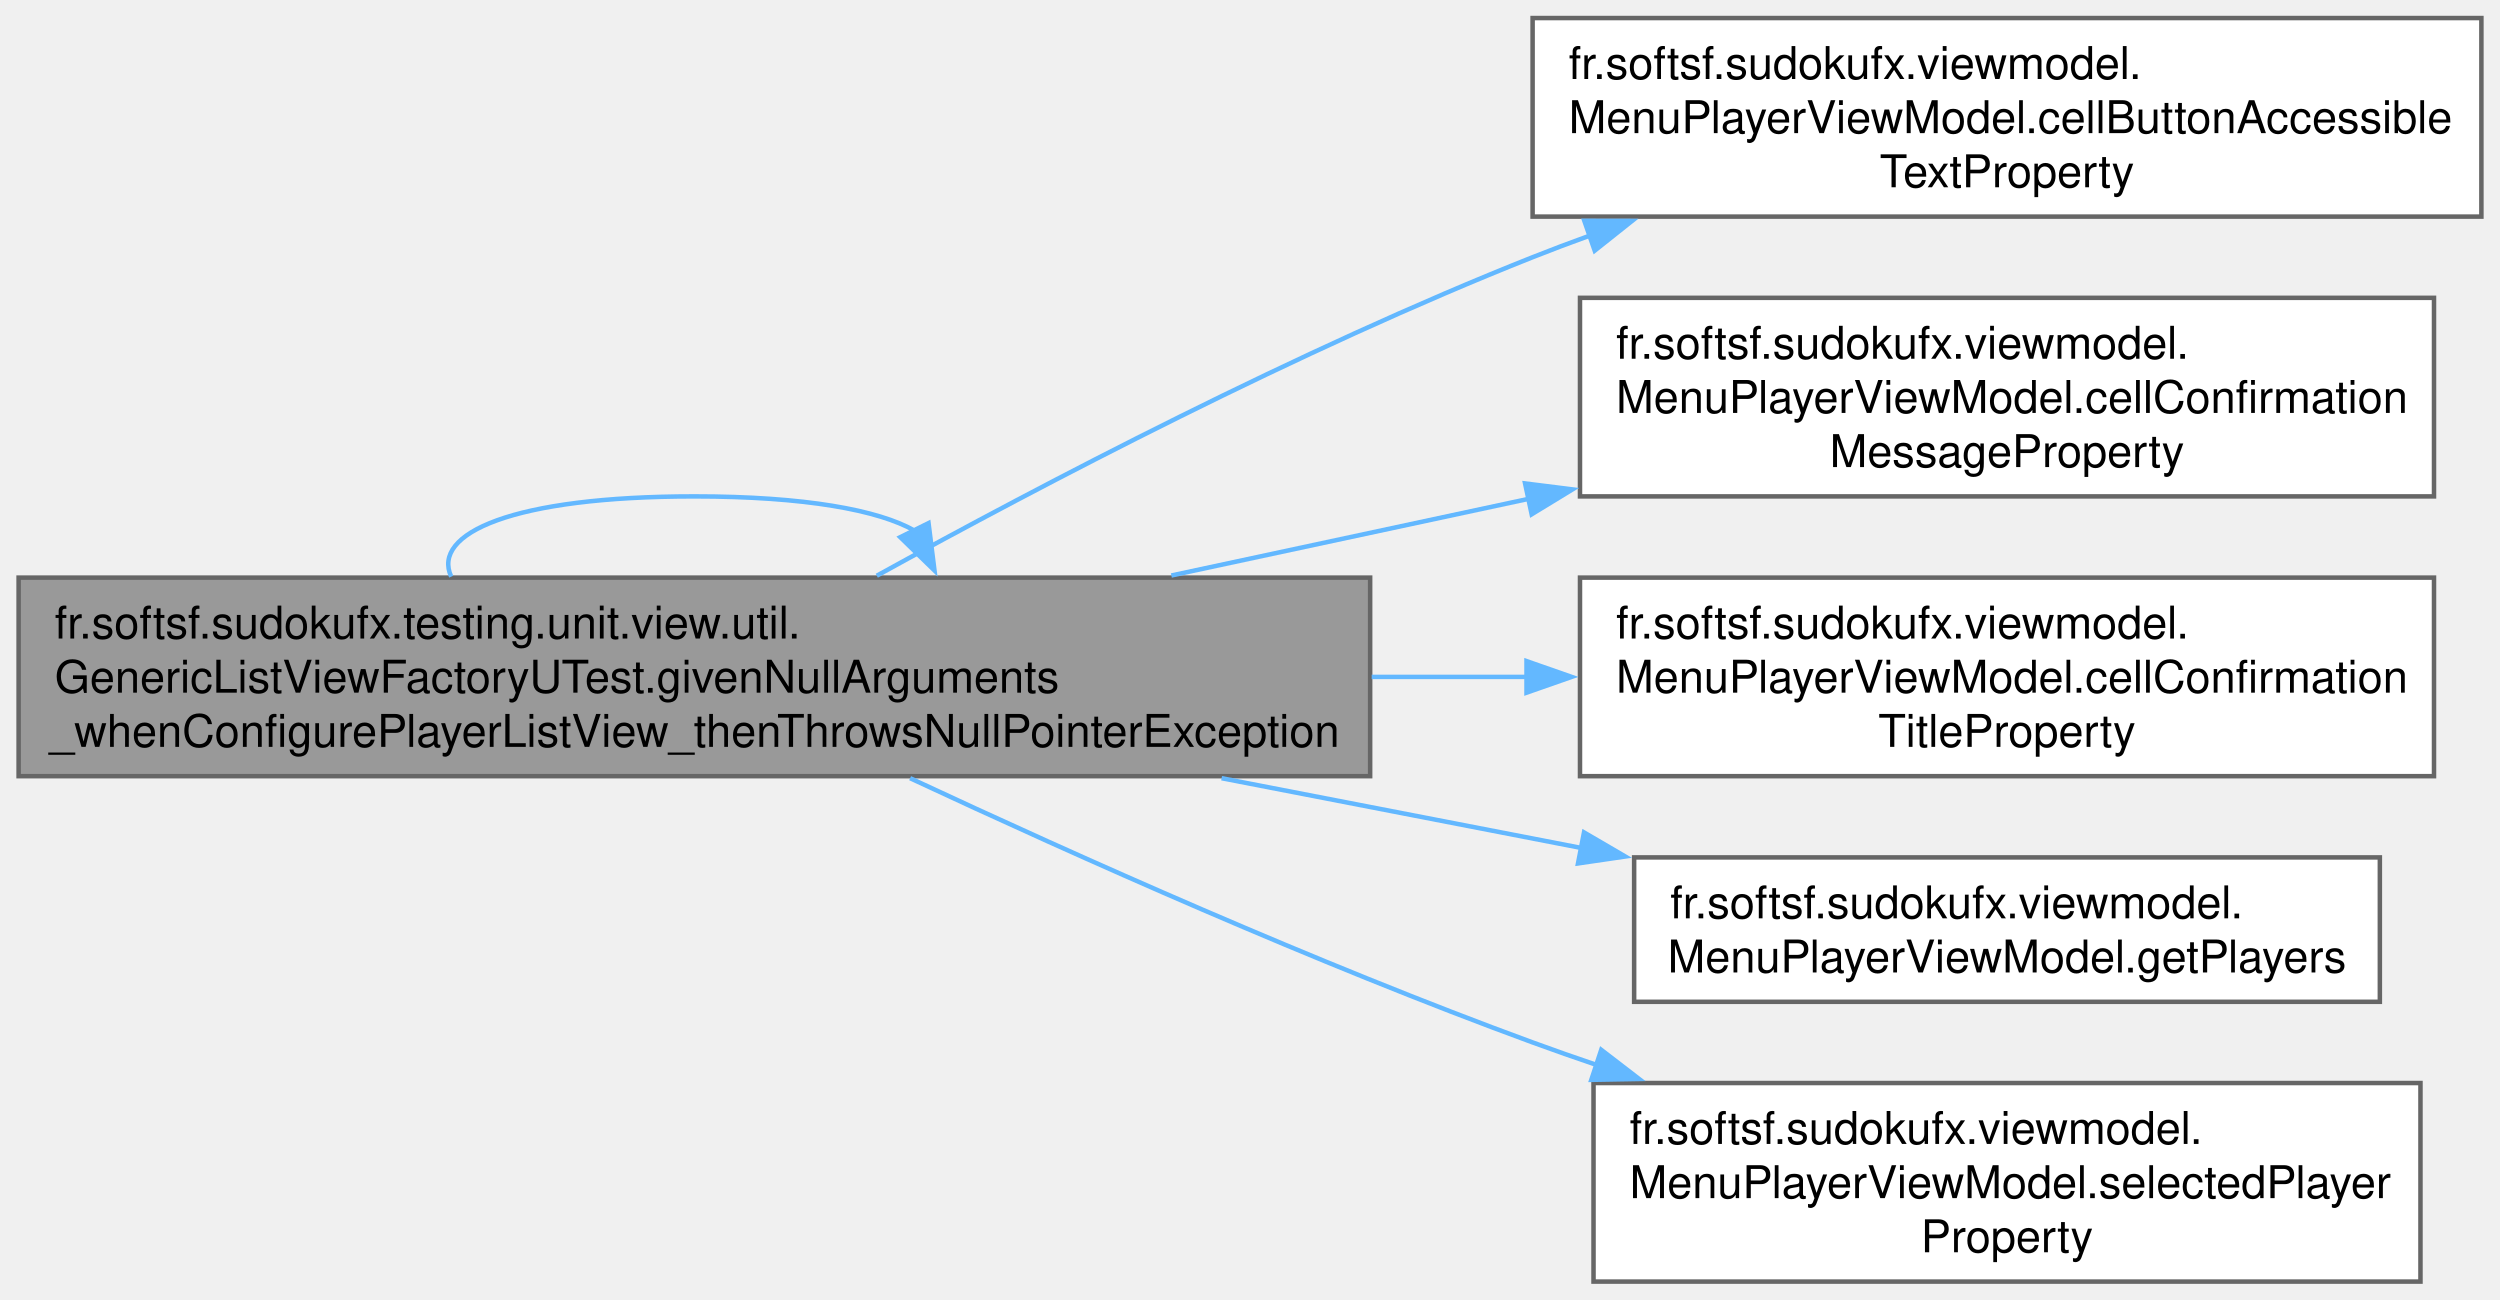
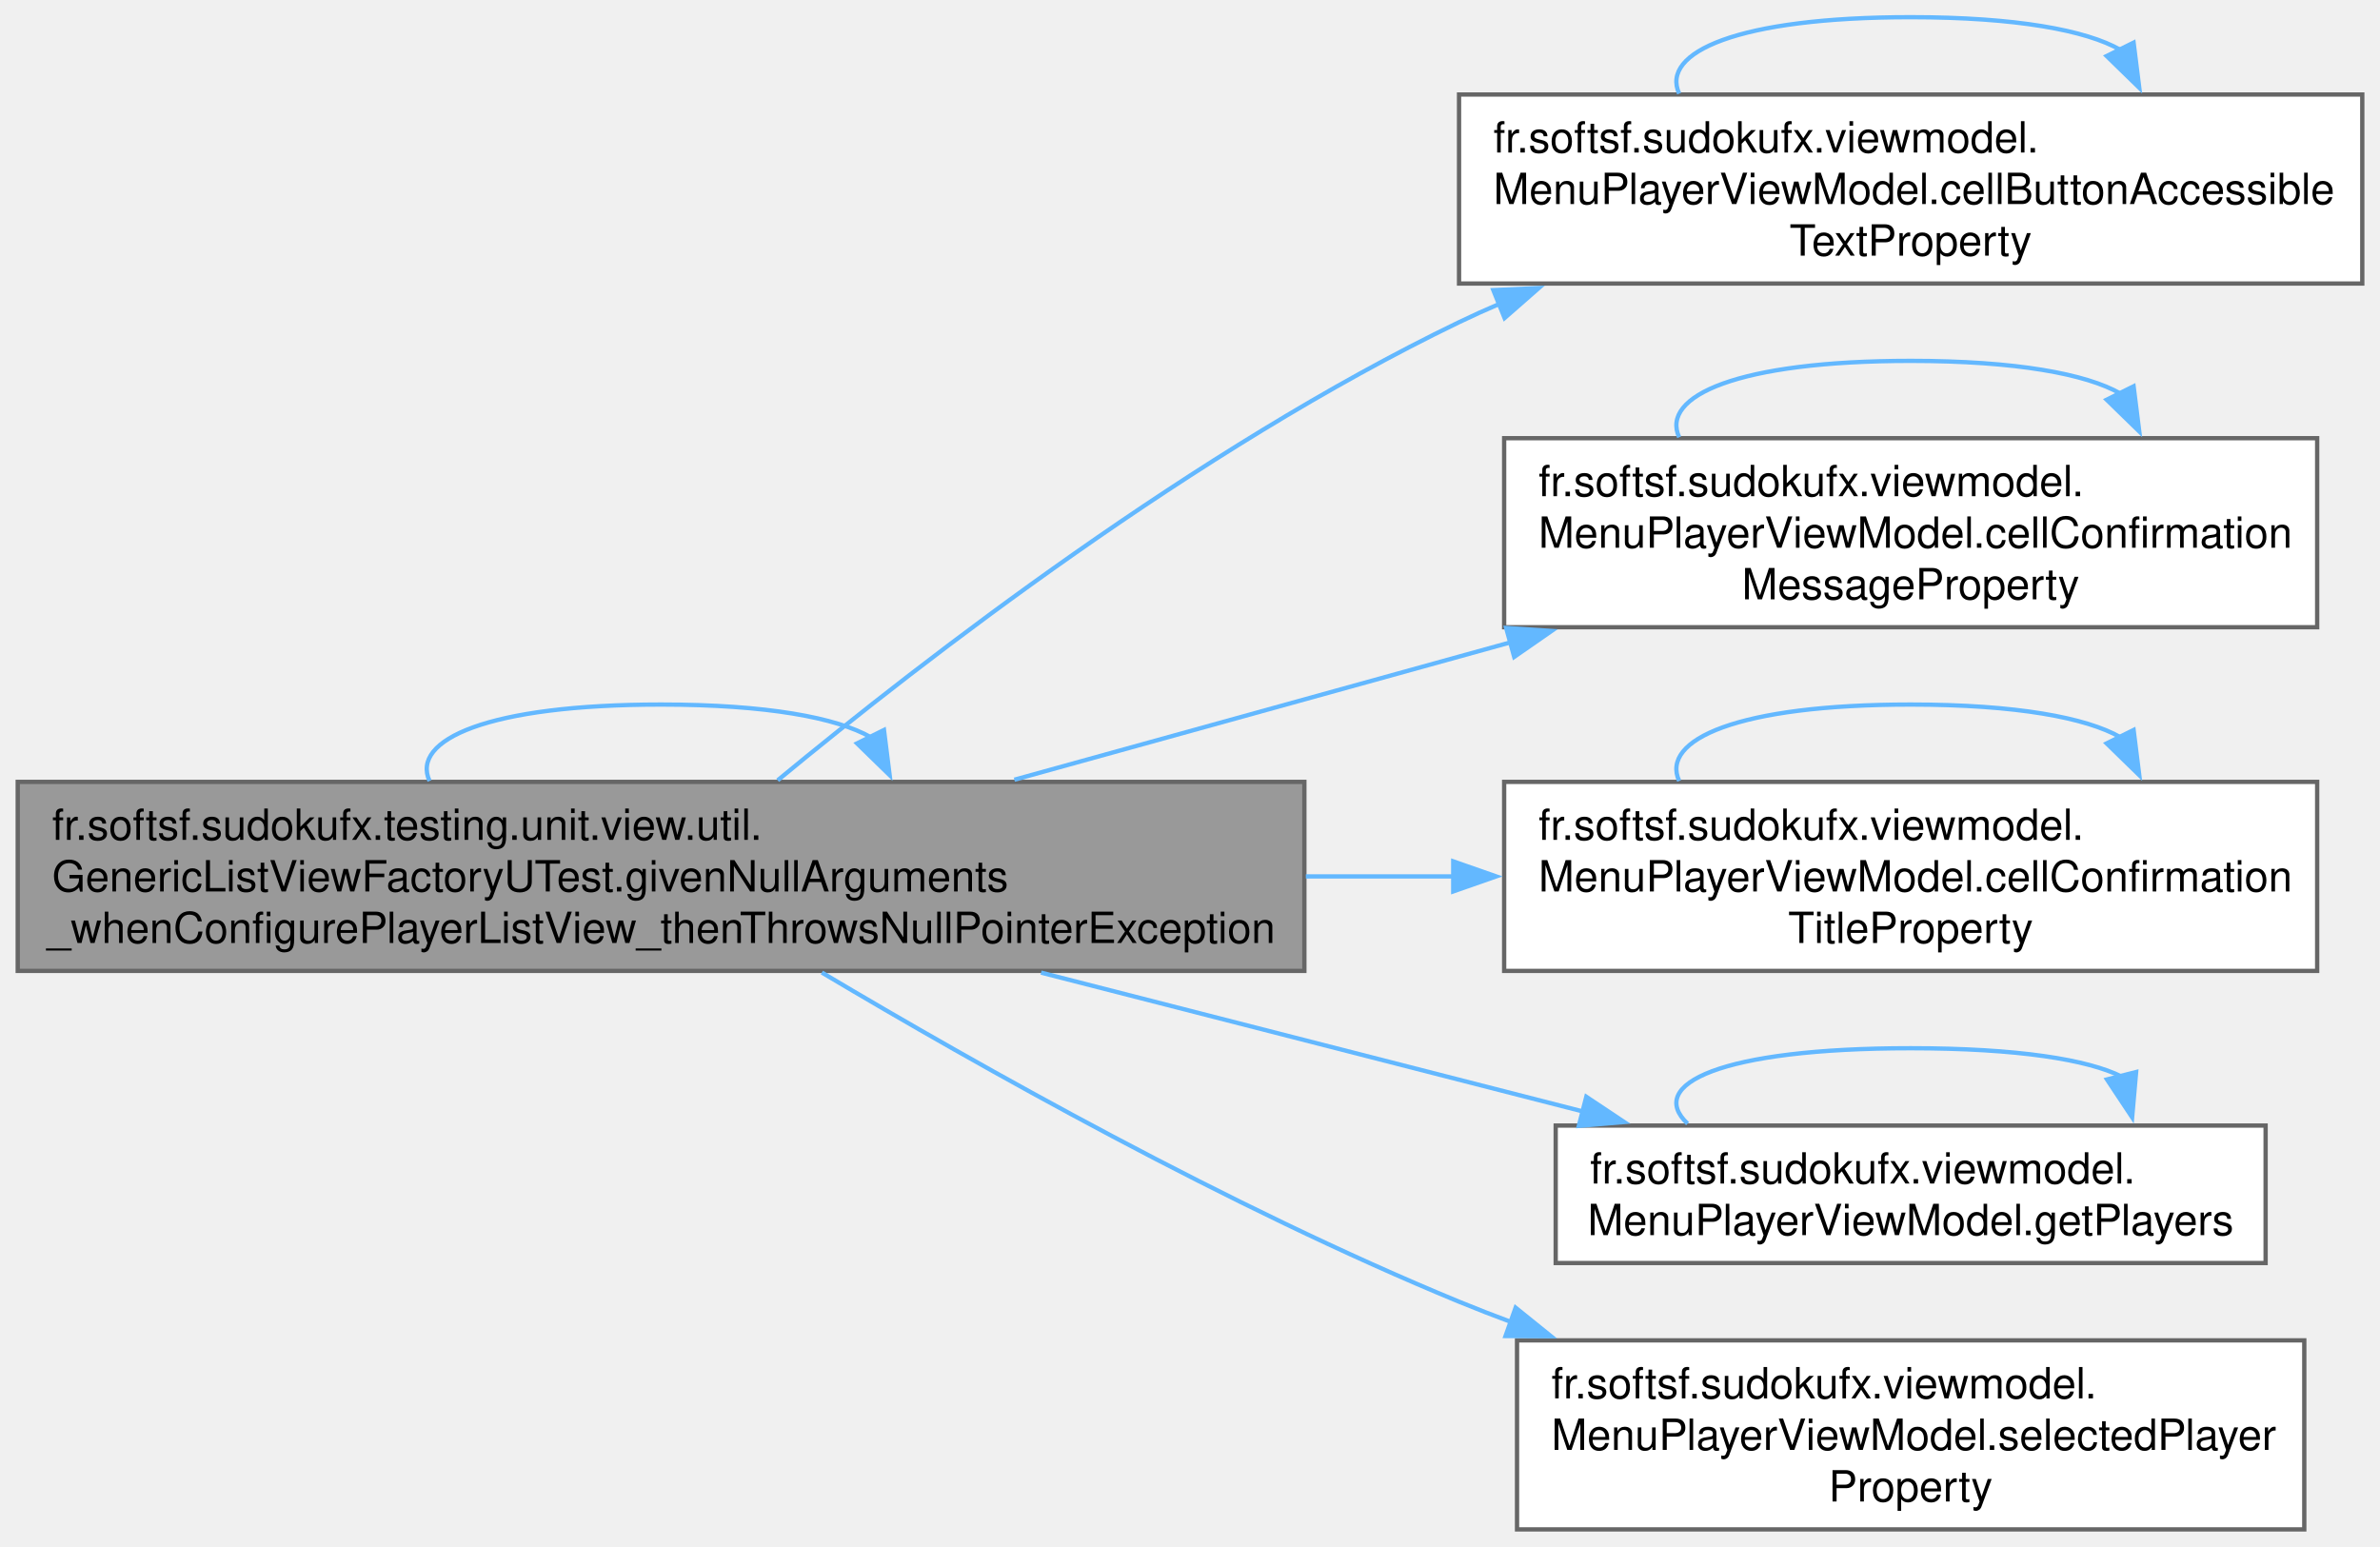
- <svg xmlns="http://www.w3.org/2000/svg" xmlns:xlink="http://www.w3.org/1999/xlink" width="554pt" height="288pt" viewBox="0.00 0.00 553.75 288.00">
-   <g id="graph0" class="graph" transform="scale(1 1) rotate(0) translate(4 284)">
+ <svg xmlns="http://www.w3.org/2000/svg" xmlns:xlink="http://www.w3.org/1999/xlink" width="554pt" height="360pt" viewBox="0.00 0.00 553.75 360.00">
+   <g id="graph0" class="graph" transform="scale(1 1) rotate(0) translate(4 356)">
    <g id="Node000001" class="node">
      <g id="a_Node000001">
        <a xlink:title=" ">
-           <polygon fill="#999999" stroke="#666666" points="299.5,-156 0,-156 0,-112 299.5,-112 299.5,-156" />
-           <text text-anchor="start" x="8" y="-142.5" font-family="Helvetica,sans-Serif" font-size="10.00">fr.softsf.sudokufx.testing.unit.view.util.</text>
-           <text text-anchor="start" x="8" y="-130.5" font-family="Helvetica,sans-Serif" font-size="10.00">GenericListViewFactoryUTest.givenNullArguments</text>
-           <text text-anchor="middle" x="149.75" y="-118.5" font-family="Helvetica,sans-Serif" font-size="10.00">_whenConfigurePlayerListView_thenThrowsNullPointerException</text>
+           <polygon fill="#999999" stroke="#666666" points="299.5,-174 0,-174 0,-130 299.5,-130 299.5,-174" />
+           <text text-anchor="start" x="8" y="-160.5" font-family="Helvetica,sans-Serif" font-size="10.00">fr.softsf.sudokufx.testing.unit.view.util.</text>
+           <text text-anchor="start" x="8" y="-148.5" font-family="Helvetica,sans-Serif" font-size="10.00">GenericListViewFactoryUTest.givenNullArguments</text>
+           <text text-anchor="middle" x="149.75" y="-136.5" font-family="Helvetica,sans-Serif" font-size="10.00">_whenConfigurePlayerListView_thenThrowsNullPointerException</text>
        </a>
      </g>
    </g>
-     <g id="edge5_Node000001_Node000001" class="edge">
-       <g id="a_edge5_Node000001_Node000001">
+     <g id="edge9_Node000001_Node000001" class="edge">
+       <g id="a_edge9_Node000001_Node000001">
        <a xlink:title=" ">
-           <path fill="none" stroke="#63b8ff" d="M95.86,-156.21C91.45,-165.8 109.41,-174 149.75,-174 174.33,-174 190.6,-170.95 198.56,-166.4" />
-           <polygon fill="#63b8ff" stroke="#63b8ff" points="201.64,-168.08 202.96,-157.57 195.37,-164.96 201.64,-168.08" />
+           <path fill="none" stroke="#63b8ff" d="M95.86,-174.21C91.45,-183.8 109.41,-192 149.75,-192 174.33,-192 190.6,-188.95 198.56,-184.4" />
+           <polygon fill="#63b8ff" stroke="#63b8ff" points="201.64,-186.08 202.96,-175.57 195.37,-182.96 201.64,-186.08" />
        </a>
      </g>
    </g>
    <g id="Node000002" class="node">
      <g id="a_Node000002">
        <a xlink:href="classfr_1_1softsf_1_1sudokufx_1_1viewmodel_1_1_menu_player_view_model.html#acc1ffae6b7e4a182e7e7a1eca17481a3" target="_top" xlink:title=" ">
-           <polygon fill="white" stroke="#666666" points="545.75,-280 335.5,-280 335.5,-236 545.75,-236 545.75,-280" />
-           <text text-anchor="start" x="343.5" y="-266.5" font-family="Helvetica,sans-Serif" font-size="10.00">fr.softsf.sudokufx.viewmodel.</text>
-           <text text-anchor="start" x="343.5" y="-254.5" font-family="Helvetica,sans-Serif" font-size="10.00">MenuPlayerViewModel.cellButtonAccessible</text>
-           <text text-anchor="middle" x="440.62" y="-242.5" font-family="Helvetica,sans-Serif" font-size="10.00">TextProperty</text>
+           <polygon fill="white" stroke="#666666" points="545.75,-334 335.5,-334 335.5,-290 545.75,-290 545.75,-334" />
+           <text text-anchor="start" x="343.5" y="-320.5" font-family="Helvetica,sans-Serif" font-size="10.00">fr.softsf.sudokufx.viewmodel.</text>
+           <text text-anchor="start" x="343.5" y="-308.5" font-family="Helvetica,sans-Serif" font-size="10.00">MenuPlayerViewModel.cellButtonAccessible</text>
+           <text text-anchor="middle" x="440.62" y="-296.5" font-family="Helvetica,sans-Serif" font-size="10.00">TextProperty</text>
        </a>
      </g>
    </g>
    <g id="edge1_Node000001_Node000002" class="edge">
      <g id="a_edge1_Node000001_Node000002">
        <a xlink:title=" ">
-           <path fill="none" stroke="#63b8ff" d="M190.17,-156.42C226.95,-176.7 283.77,-206.47 335.5,-227 339.62,-228.64 343.87,-230.23 348.17,-231.79" />
-           <polygon fill="#63b8ff" stroke="#63b8ff" points="346.96,-235.07 357.55,-235.05 349.26,-228.46 346.96,-235.07" />
+           <path fill="none" stroke="#63b8ff" d="M176.9,-174.37C211.24,-202.74 274.37,-251.51 335.5,-281 338.59,-282.49 341.76,-283.92 344.99,-285.3" />
+           <polygon fill="#63b8ff" stroke="#63b8ff" points="343.48,-288.47 354.07,-288.95 346.1,-281.97 343.48,-288.47" />
        </a>
      </g>
    </g>
    <g id="Node000003" class="node">
      <g id="a_Node000003">
        <a xlink:href="classfr_1_1softsf_1_1sudokufx_1_1viewmodel_1_1_menu_player_view_model.html#aca9b0ca160159d7c96f67d5a19062e99" target="_top" xlink:title=" ">
-           <polygon fill="white" stroke="#666666" points="535.25,-218 346,-218 346,-174 535.25,-174 535.25,-218" />
-           <text text-anchor="start" x="354" y="-204.5" font-family="Helvetica,sans-Serif" font-size="10.00">fr.softsf.sudokufx.viewmodel.</text>
-           <text text-anchor="start" x="354" y="-192.5" font-family="Helvetica,sans-Serif" font-size="10.00">MenuPlayerViewModel.cellConfirmation</text>
-           <text text-anchor="middle" x="440.62" y="-180.5" font-family="Helvetica,sans-Serif" font-size="10.00">MessageProperty</text>
+           <polygon fill="white" stroke="#666666" points="535.25,-254 346,-254 346,-210 535.25,-210 535.25,-254" />
+           <text text-anchor="start" x="354" y="-240.5" font-family="Helvetica,sans-Serif" font-size="10.00">fr.softsf.sudokufx.viewmodel.</text>
+           <text text-anchor="start" x="354" y="-228.5" font-family="Helvetica,sans-Serif" font-size="10.00">MenuPlayerViewModel.cellConfirmation</text>
+           <text text-anchor="middle" x="440.62" y="-216.5" font-family="Helvetica,sans-Serif" font-size="10.00">MessageProperty</text>
        </a>
      </g>
    </g>
-     <g id="edge2_Node000001_Node000003" class="edge">
-       <g id="a_edge2_Node000001_Node000003">
+     <g id="edge3_Node000001_Node000003" class="edge">
+       <g id="a_edge3_Node000001_Node000003">
        <a xlink:title=" ">
-           <path fill="none" stroke="#63b8ff" d="M255.45,-156.47C281.3,-162.02 309,-167.96 334.86,-173.51" />
-           <polygon fill="#63b8ff" stroke="#63b8ff" points="333.83,-176.87 344.34,-175.55 335.29,-170.03 333.83,-176.87" />
+           <path fill="none" stroke="#63b8ff" d="M231.99,-174.5C267.98,-184.47 310.5,-196.24 347.66,-206.53" />
+           <polygon fill="#63b8ff" stroke="#63b8ff" points="346.47,-209.83 357.04,-209.13 348.34,-203.09 346.47,-209.83" />
        </a>
      </g>
    </g>
    <g id="Node000004" class="node">
      <g id="a_Node000004">
        <a xlink:href="classfr_1_1softsf_1_1sudokufx_1_1viewmodel_1_1_menu_player_view_model.html#a3eafd2b6fcea2b1e01fb6691993d0f64" target="_top" xlink:title=" ">
-           <polygon fill="white" stroke="#666666" points="535.25,-156 346,-156 346,-112 535.25,-112 535.25,-156" />
-           <text text-anchor="start" x="354" y="-142.5" font-family="Helvetica,sans-Serif" font-size="10.00">fr.softsf.sudokufx.viewmodel.</text>
-           <text text-anchor="start" x="354" y="-130.5" font-family="Helvetica,sans-Serif" font-size="10.00">MenuPlayerViewModel.cellConfirmation</text>
-           <text text-anchor="middle" x="440.62" y="-118.5" font-family="Helvetica,sans-Serif" font-size="10.00">TitleProperty</text>
+           <polygon fill="white" stroke="#666666" points="535.25,-174 346,-174 346,-130 535.25,-130 535.25,-174" />
+           <text text-anchor="start" x="354" y="-160.5" font-family="Helvetica,sans-Serif" font-size="10.00">fr.softsf.sudokufx.viewmodel.</text>
+           <text text-anchor="start" x="354" y="-148.5" font-family="Helvetica,sans-Serif" font-size="10.00">MenuPlayerViewModel.cellConfirmation</text>
+           <text text-anchor="middle" x="440.62" y="-136.5" font-family="Helvetica,sans-Serif" font-size="10.00">TitleProperty</text>
        </a>
      </g>
    </g>
-     <g id="edge3_Node000001_Node000004" class="edge">
-       <g id="a_edge3_Node000001_Node000004">
+     <g id="edge5_Node000001_Node000004" class="edge">
+       <g id="a_edge5_Node000001_Node000004">
        <a xlink:title=" ">
-           <path fill="none" stroke="#63b8ff" d="M299.84,-134C311.53,-134 323.18,-134 334.49,-134" />
-           <polygon fill="#63b8ff" stroke="#63b8ff" points="334.15,-137.5 344.15,-134 334.15,-130.5 334.15,-137.5" />
+           <path fill="none" stroke="#63b8ff" d="M299.84,-152C311.53,-152 323.18,-152 334.49,-152" />
+           <polygon fill="#63b8ff" stroke="#63b8ff" points="334.15,-155.5 344.15,-152 334.15,-148.5 334.15,-155.5" />
        </a>
      </g>
    </g>
    <g id="Node000005" class="node">
      <g id="a_Node000005">
        <a xlink:href="classfr_1_1softsf_1_1sudokufx_1_1viewmodel_1_1_menu_player_view_model.html#aae474a3cd1a79843b3162b9ac692ac90" target="_top" xlink:title=" ">
          <polygon fill="white" stroke="#666666" points="523.25,-94 358,-94 358,-62 523.25,-62 523.25,-94" />
          <text text-anchor="start" x="366" y="-80.5" font-family="Helvetica,sans-Serif" font-size="10.00">fr.softsf.sudokufx.viewmodel.</text>
          <text text-anchor="middle" x="440.62" y="-68.5" font-family="Helvetica,sans-Serif" font-size="10.00">MenuPlayerViewModel.getPlayers</text>
        </a>
      </g>
    </g>
-     <g id="edge4_Node000001_Node000005" class="edge">
-       <g id="a_edge4_Node000001_Node000005">
+     <g id="edge7_Node000001_Node000005" class="edge">
+       <g id="a_edge7_Node000001_Node000005">
        <a xlink:title=" ">
-           <path fill="none" stroke="#63b8ff" d="M266.58,-111.55C293.11,-106.4 320.98,-101 346.41,-96.07" />
-           <polygon fill="#63b8ff" stroke="#63b8ff" points="346.89,-99.54 356.04,-94.2 345.56,-92.67 346.89,-99.54" />
+           <path fill="none" stroke="#63b8ff" d="M238.21,-129.6C278.58,-119.25 326.03,-107.1 364.73,-97.18" />
+           <polygon fill="#63b8ff" stroke="#63b8ff" points="365.12,-100.7 373.94,-94.83 363.38,-93.92 365.12,-100.7" />
        </a>
      </g>
    </g>
    <g id="Node000006" class="node">
      <g id="a_Node000006">
        <a xlink:href="classfr_1_1softsf_1_1sudokufx_1_1viewmodel_1_1_menu_player_view_model.html#a71605f1cde24d333d9e5cb4b445c274c" target="_top" xlink:title=" ">
          <polygon fill="white" stroke="#666666" points="532.25,-44 349,-44 349,0 532.25,0 532.25,-44" />
          <text text-anchor="start" x="357" y="-30.5" font-family="Helvetica,sans-Serif" font-size="10.00">fr.softsf.sudokufx.viewmodel.</text>
          <text text-anchor="start" x="357" y="-18.5" font-family="Helvetica,sans-Serif" font-size="10.00">MenuPlayerViewModel.selectedPlayer</text>
          <text text-anchor="middle" x="440.62" y="-6.5" font-family="Helvetica,sans-Serif" font-size="10.00">Property</text>
        </a>
      </g>
    </g>
-     <g id="edge6_Node000001_Node000006" class="edge">
-       <g id="a_edge6_Node000001_Node000006">
+     <g id="edge10_Node000001_Node000006" class="edge">
+       <g id="a_edge10_Node000001_Node000006">
        <a xlink:title=" ">
-           <path fill="none" stroke="#63b8ff" d="M197.56,-111.55C234.52,-94.3 287.65,-70.53 335.5,-53 340.16,-51.29 344.96,-49.61 349.82,-47.96" />
-           <polygon fill="#63b8ff" stroke="#63b8ff" points="350.71,-51.36 359.11,-44.9 348.51,-44.71 350.71,-51.36" />
+           <path fill="none" stroke="#63b8ff" d="M187.18,-129.62C223.69,-107.89 282,-75.03 335.5,-53 339.51,-51.35 343.63,-49.75 347.82,-48.2" />
+           <polygon fill="#63b8ff" stroke="#63b8ff" points="348.67,-51.61 356.92,-44.95 346.32,-45.01 348.67,-51.61" />
+         </a>
+       </g>
+     </g>
+     <g id="edge2_Node000002_Node000002" class="edge">
+       <g id="a_edge2_Node000002_Node000002">
+         <a xlink:title=" ">
+           <path fill="none" stroke="#63b8ff" d="M386.74,-334.21C382.33,-343.8 400.29,-352 440.62,-352 465.2,-352 481.48,-348.95 489.44,-344.4" />
+           <polygon fill="#63b8ff" stroke="#63b8ff" points="492.52,-346.08 493.84,-335.57 486.25,-342.96 492.52,-346.08" />
+         </a>
+       </g>
+     </g>
+     <g id="edge4_Node000003_Node000003" class="edge">
+       <g id="a_edge4_Node000003_Node000003">
+         <a xlink:title=" ">
+           <path fill="none" stroke="#63b8ff" d="M386.74,-254.21C382.33,-263.8 400.29,-272 440.62,-272 465.2,-272 481.48,-268.95 489.44,-264.4" />
+           <polygon fill="#63b8ff" stroke="#63b8ff" points="492.52,-266.08 493.84,-255.57 486.25,-262.96 492.52,-266.08" />
+         </a>
+       </g>
+     </g>
+     <g id="edge6_Node000004_Node000004" class="edge">
+       <g id="a_edge6_Node000004_Node000004">
+         <a xlink:title=" ">
+           <path fill="none" stroke="#63b8ff" d="M386.74,-174.21C382.33,-183.8 400.29,-192 440.62,-192 465.2,-192 481.48,-188.95 489.44,-184.4" />
+           <polygon fill="#63b8ff" stroke="#63b8ff" points="492.52,-186.08 493.84,-175.57 486.25,-182.96 492.52,-186.08" />
+         </a>
+       </g>
+     </g>
+     <g id="edge8_Node000005_Node000005" class="edge">
+       <g id="a_edge8_Node000005_Node000005">
+         <a xlink:title=" ">
+           <path fill="none" stroke="#63b8ff" d="M388.7,-94.44C379,-103.58 396.31,-112 440.62,-112 465.55,-112 481.93,-109.34 489.77,-105.38" />
+           <polygon fill="#63b8ff" stroke="#63b8ff" points="493.11,-106.46 492.18,-95.91 486.32,-104.74 493.11,-106.46" />
        </a>
      </g>
    </g>
  </g>
</svg>
